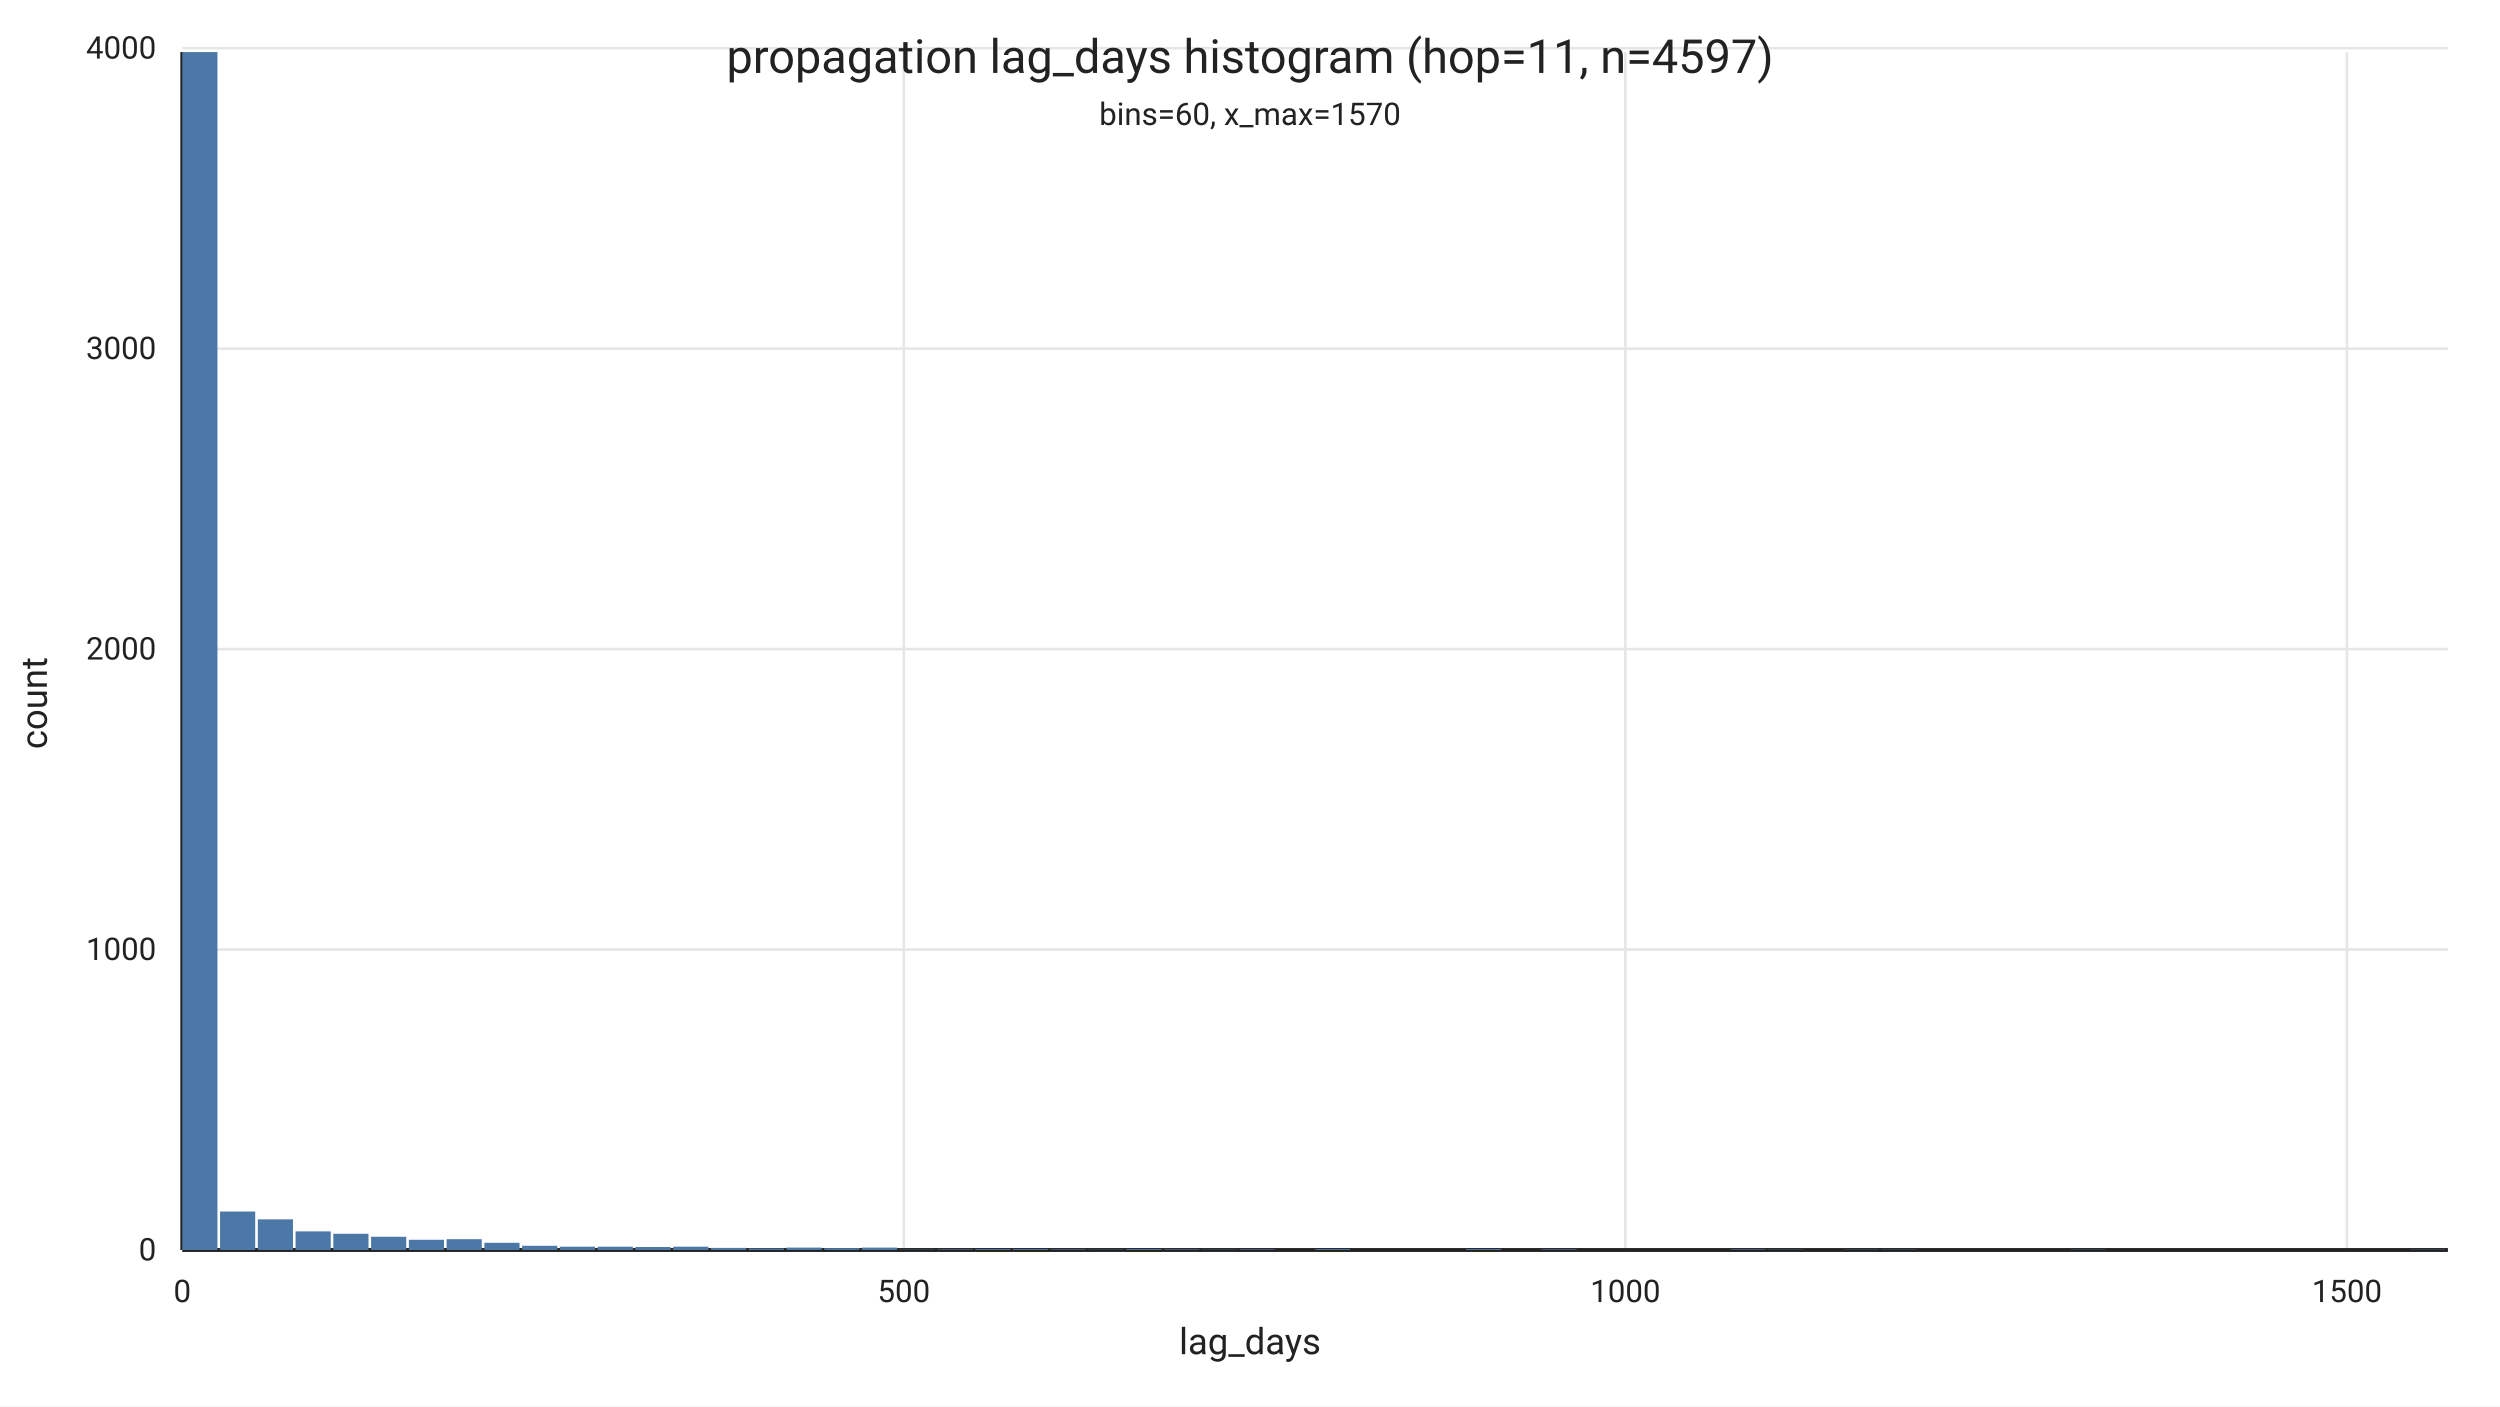
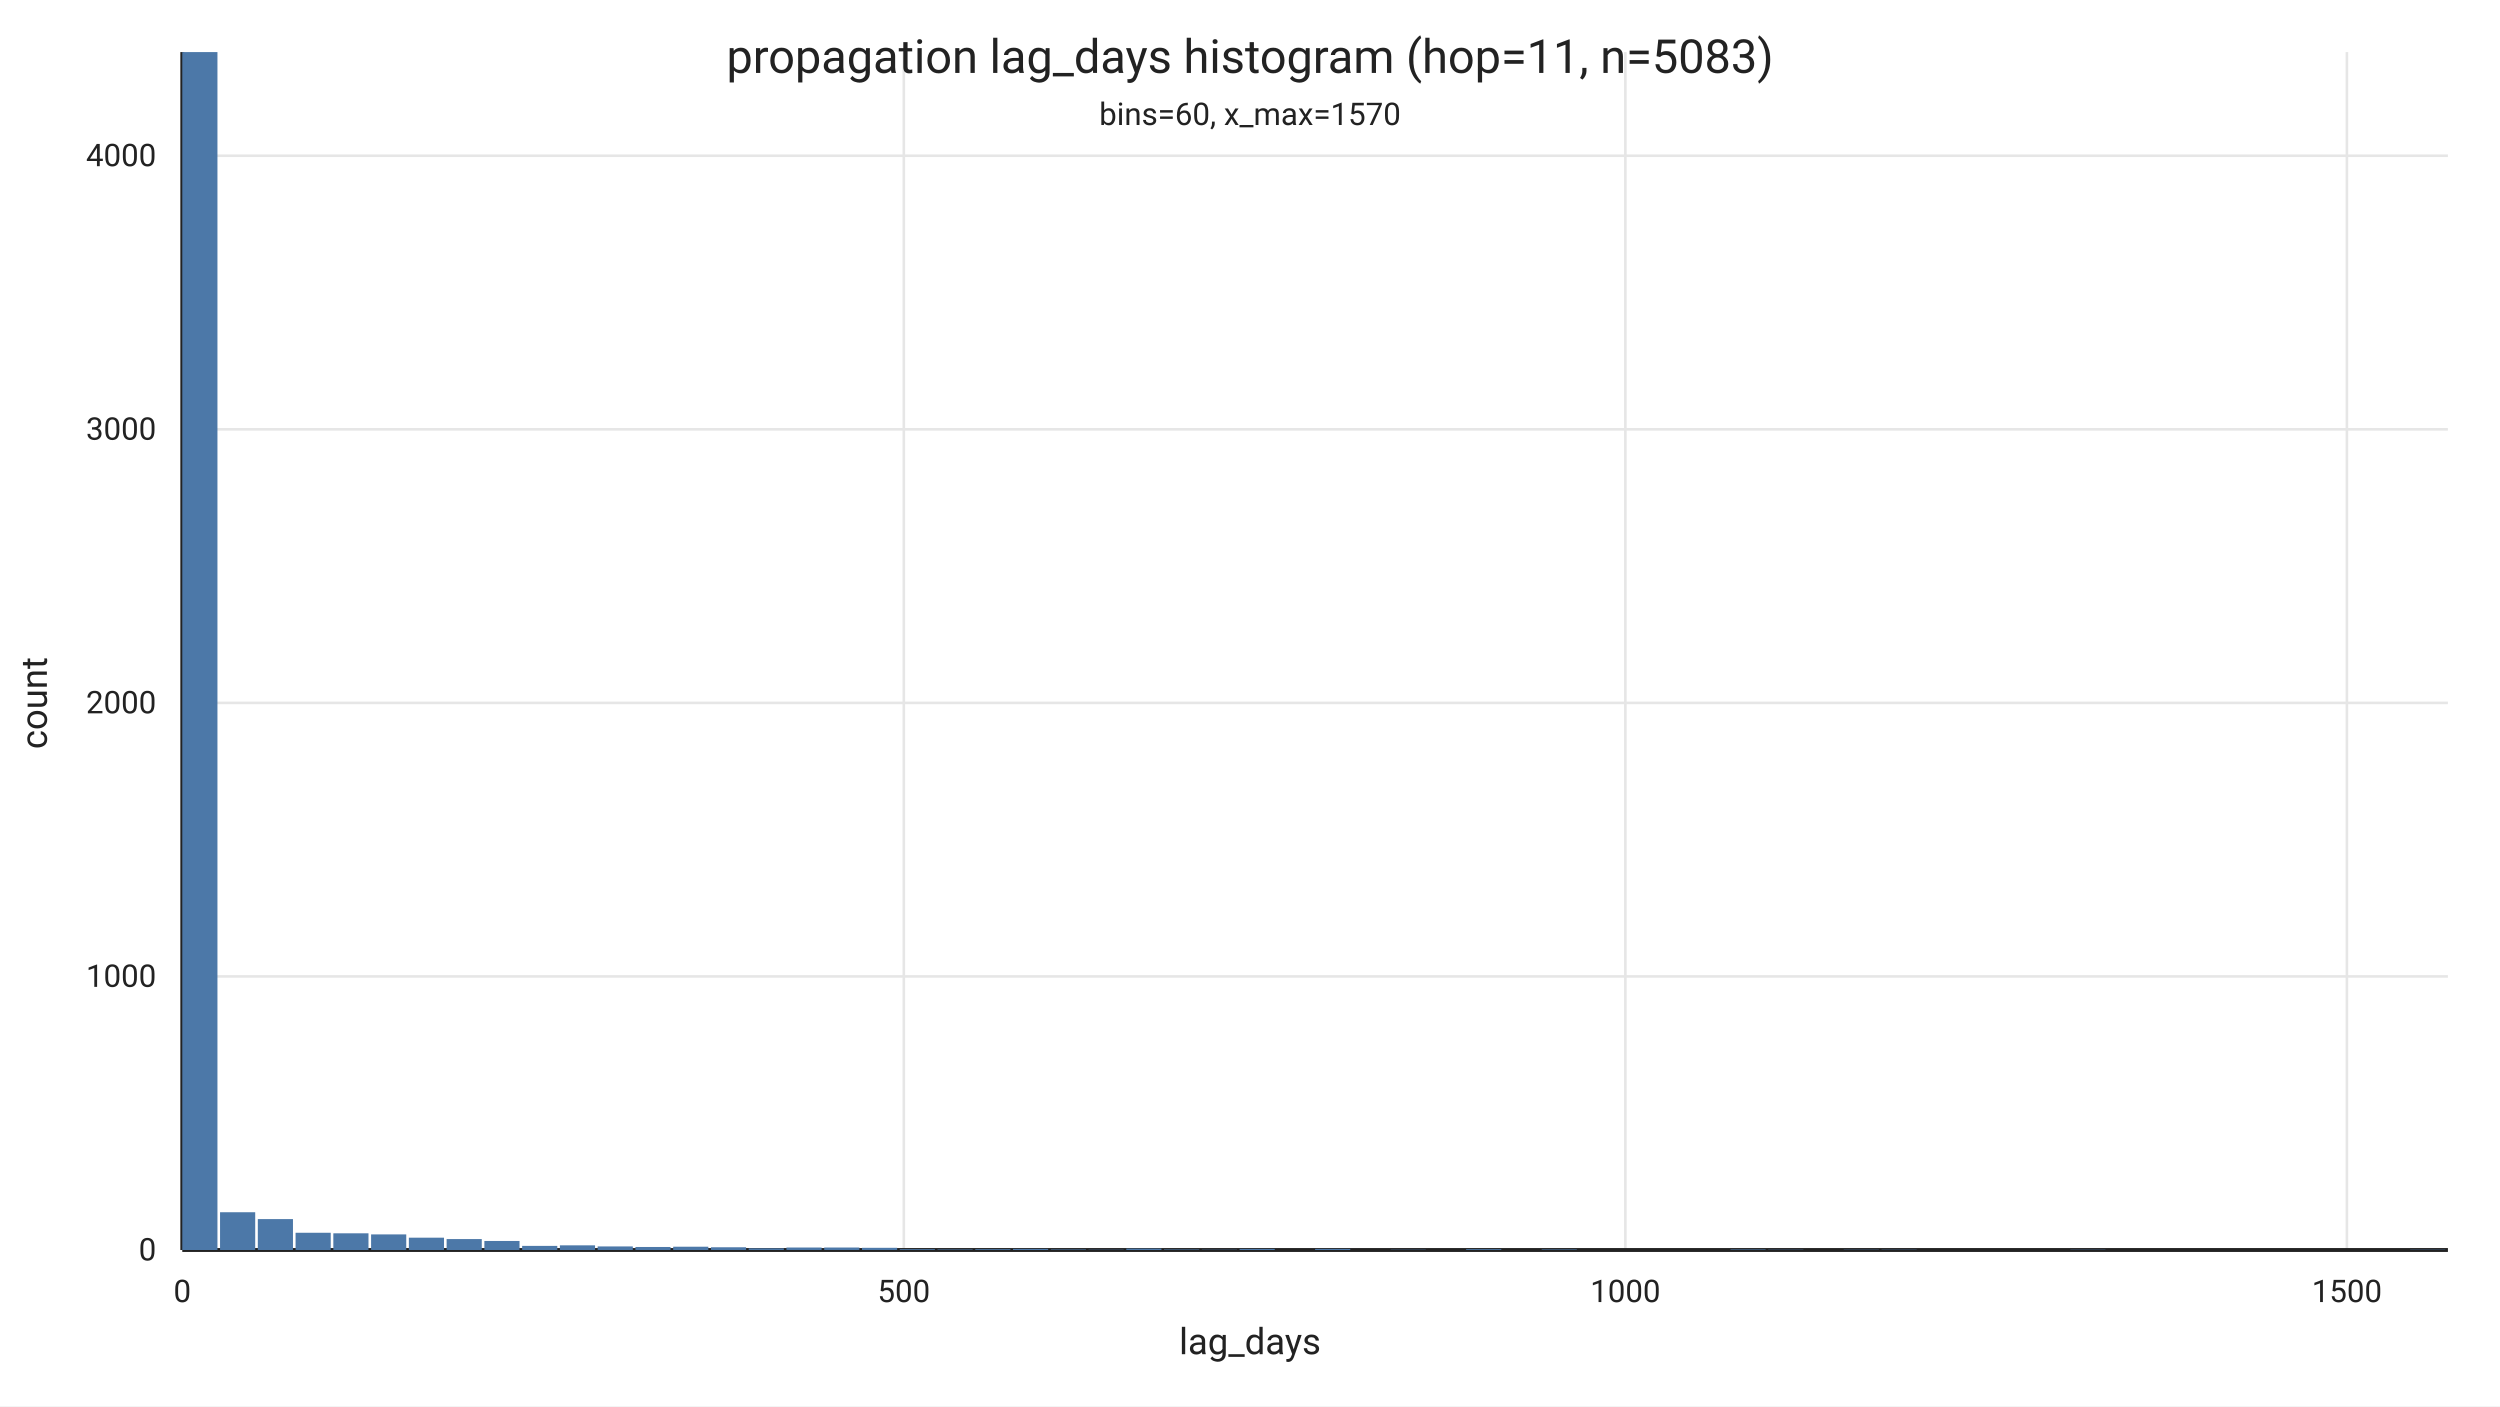
<svg xmlns="http://www.w3.org/2000/svg" width="960" height="540" viewBox="0 0 960 540">
  <rect x="0" y="0" width="960" height="540" fill="white" />
  <line x1="70.00" y1="480.00" x2="940.00" y2="480.00" stroke="#E6E6E6" stroke-width="1" />
  <text x="60.00" y="484.00" text-anchor="end" font-family="system-ui, -apple-system, Segoe UI, Roboto, Helvetica, Arial, sans-serif" font-size="12" fill="#222222">0</text>
-   <line x1="70.00" y1="364.63" x2="940.00" y2="364.63" stroke="#E6E6E6" stroke-width="1" />
-   <text x="60.00" y="368.63" text-anchor="end" font-family="system-ui, -apple-system, Segoe UI, Roboto, Helvetica, Arial, sans-serif" font-size="12" fill="#222222">1000</text>
-   <line x1="70.00" y1="249.25" x2="940.00" y2="249.25" stroke="#E6E6E6" stroke-width="1" />
-   <text x="60.00" y="253.25" text-anchor="end" font-family="system-ui, -apple-system, Segoe UI, Roboto, Helvetica, Arial, sans-serif" font-size="12" fill="#222222">2000</text>
-   <line x1="70.00" y1="133.88" x2="940.00" y2="133.88" stroke="#E6E6E6" stroke-width="1" />
-   <text x="60.00" y="137.88" text-anchor="end" font-family="system-ui, -apple-system, Segoe UI, Roboto, Helvetica, Arial, sans-serif" font-size="12" fill="#222222">3000</text>
-   <line x1="70.00" y1="18.50" x2="940.00" y2="18.50" stroke="#E6E6E6" stroke-width="1" />
-   <text x="60.00" y="22.50" text-anchor="end" font-family="system-ui, -apple-system, Segoe UI, Roboto, Helvetica, Arial, sans-serif" font-size="12" fill="#222222">4000</text>
+   <line x1="70.00" y1="374.95" x2="940.00" y2="374.95" stroke="#E6E6E6" stroke-width="1" />
+   <text x="60.00" y="378.95" text-anchor="end" font-family="system-ui, -apple-system, Segoe UI, Roboto, Helvetica, Arial, sans-serif" font-size="12" fill="#222222">1000</text>
+   <line x1="70.00" y1="269.91" x2="940.00" y2="269.91" stroke="#E6E6E6" stroke-width="1" />
+   <text x="60.00" y="273.91" text-anchor="end" font-family="system-ui, -apple-system, Segoe UI, Roboto, Helvetica, Arial, sans-serif" font-size="12" fill="#222222">2000</text>
+   <line x1="70.00" y1="164.86" x2="940.00" y2="164.86" stroke="#E6E6E6" stroke-width="1" />
+   <text x="60.00" y="168.86" text-anchor="end" font-family="system-ui, -apple-system, Segoe UI, Roboto, Helvetica, Arial, sans-serif" font-size="12" fill="#222222">3000</text>
+   <line x1="70.00" y1="59.81" x2="940.00" y2="59.81" stroke="#E6E6E6" stroke-width="1" />
+   <text x="60.00" y="63.81" text-anchor="end" font-family="system-ui, -apple-system, Segoe UI, Roboto, Helvetica, Arial, sans-serif" font-size="12" fill="#222222">4000</text>
+   <line x1="70.00" y1="-45.23" x2="940.00" y2="-45.23" stroke="#E6E6E6" stroke-width="1" />
+   <text x="60.00" y="-41.23" text-anchor="end" font-family="system-ui, -apple-system, Segoe UI, Roboto, Helvetica, Arial, sans-serif" font-size="12" fill="#222222">5000</text>
  <line x1="70.00" y1="20.00" x2="70.00" y2="480.00" stroke="#E6E6E6" stroke-width="1" />
  <text x="70.00" y="500.00" text-anchor="middle" font-family="system-ui, -apple-system, Segoe UI, Roboto, Helvetica, Arial, sans-serif" font-size="12" fill="#222222">0</text>
  <line x1="347.07" y1="20.00" x2="347.07" y2="480.00" stroke="#E6E6E6" stroke-width="1" />
  <text x="347.07" y="500.00" text-anchor="middle" font-family="system-ui, -apple-system, Segoe UI, Roboto, Helvetica, Arial, sans-serif" font-size="12" fill="#222222">500</text>
  <line x1="624.14" y1="20.00" x2="624.14" y2="480.00" stroke="#E6E6E6" stroke-width="1" />
  <text x="624.14" y="500.00" text-anchor="middle" font-family="system-ui, -apple-system, Segoe UI, Roboto, Helvetica, Arial, sans-serif" font-size="12" fill="#222222">1000</text>
  <line x1="901.21" y1="20.00" x2="901.21" y2="480.00" stroke="#E6E6E6" stroke-width="1" />
  <text x="901.21" y="500.00" text-anchor="middle" font-family="system-ui, -apple-system, Segoe UI, Roboto, Helvetica, Arial, sans-serif" font-size="12" fill="#222222">1500</text>
  <line x1="1178.28" y1="20.00" x2="1178.28" y2="480.00" stroke="#E6E6E6" stroke-width="1" />
  <text x="1178.28" y="500.00" text-anchor="middle" font-family="system-ui, -apple-system, Segoe UI, Roboto, Helvetica, Arial, sans-serif" font-size="12" fill="#222222">2000</text>
  <line x1="70.00" y1="480.00" x2="940.00" y2="480.00" stroke="#222222" stroke-width="1.5" />
  <line x1="70.00" y1="20.00" x2="70.00" y2="480.00" stroke="#222222" stroke-width="1.5" />
  <rect x="70.00" y="20.00" width="13.50" height="460.00" fill="#4C78A8" />
-   <rect x="84.50" y="465.23" width="13.50" height="14.77" fill="#4C78A8" />
-   <rect x="99.00" y="468.23" width="13.50" height="11.77" fill="#4C78A8" />
-   <rect x="113.50" y="472.85" width="13.50" height="7.15" fill="#4C78A8" />
-   <rect x="128.00" y="473.77" width="13.50" height="6.23" fill="#4C78A8" />
-   <rect x="142.50" y="474.92" width="13.50" height="5.08" fill="#4C78A8" />
-   <rect x="157.00" y="476.08" width="13.50" height="3.92" fill="#4C78A8" />
-   <rect x="171.50" y="475.85" width="13.50" height="4.15" fill="#4C78A8" />
-   <rect x="186.00" y="477.23" width="13.50" height="2.77" fill="#4C78A8" />
-   <rect x="200.50" y="478.38" width="13.50" height="1.62" fill="#4C78A8" />
-   <rect x="215.00" y="478.73" width="13.50" height="1.27" fill="#4C78A8" />
-   <rect x="229.50" y="478.73" width="13.50" height="1.27" fill="#4C78A8" />
-   <rect x="244.00" y="478.85" width="13.50" height="1.15" fill="#4C78A8" />
-   <rect x="258.50" y="478.73" width="13.50" height="1.27" fill="#4C78A8" />
-   <rect x="273.00" y="479.19" width="13.50" height="0.81" fill="#4C78A8" />
-   <rect x="287.50" y="479.42" width="13.50" height="0.58" fill="#4C78A8" />
-   <rect x="302.00" y="479.08" width="13.50" height="0.92" fill="#4C78A8" />
-   <rect x="316.50" y="479.31" width="13.50" height="0.69" fill="#4C78A8" />
-   <rect x="331.00" y="479.08" width="13.50" height="0.92" fill="#4C78A8" />
-   <rect x="345.50" y="479.88" width="13.50" height="0.12" fill="#4C78A8" />
-   <rect x="360.00" y="479.77" width="13.50" height="0.23" fill="#4C78A8" />
-   <rect x="374.50" y="479.65" width="13.50" height="0.35" fill="#4C78A8" />
-   <rect x="389.00" y="479.65" width="13.50" height="0.35" fill="#4C78A8" />
-   <rect x="403.50" y="479.77" width="13.50" height="0.23" fill="#4C78A8" />
-   <rect x="418.00" y="479.88" width="13.50" height="0.12" fill="#4C78A8" />
-   <rect x="432.50" y="479.65" width="13.50" height="0.35" fill="#4C78A8" />
-   <rect x="447.00" y="479.77" width="13.50" height="0.23" fill="#4C78A8" />
-   <rect x="461.50" y="479.88" width="13.50" height="0.12" fill="#4C78A8" />
-   <rect x="476.00" y="479.77" width="13.50" height="0.23" fill="#4C78A8" />
+   <rect x="84.50" y="465.50" width="13.50" height="14.50" fill="#4C78A8" />
+   <rect x="99.00" y="468.13" width="13.50" height="11.87" fill="#4C78A8" />
+   <rect x="113.50" y="473.38" width="13.50" height="6.62" fill="#4C78A8" />
+   <rect x="128.00" y="473.59" width="13.50" height="6.41" fill="#4C78A8" />
+   <rect x="142.50" y="474.01" width="13.50" height="5.99" fill="#4C78A8" />
+   <rect x="157.00" y="475.27" width="13.50" height="4.73" fill="#4C78A8" />
+   <rect x="171.50" y="475.80" width="13.50" height="4.20" fill="#4C78A8" />
+   <rect x="186.00" y="476.53" width="13.50" height="3.47" fill="#4C78A8" />
+   <rect x="200.50" y="478.42" width="13.50" height="1.58" fill="#4C78A8" />
+   <rect x="215.00" y="478.21" width="13.50" height="1.79" fill="#4C78A8" />
+   <rect x="229.50" y="478.63" width="13.50" height="1.37" fill="#4C78A8" />
+   <rect x="244.00" y="478.84" width="13.50" height="1.16" fill="#4C78A8" />
+   <rect x="258.50" y="478.74" width="13.50" height="1.26" fill="#4C78A8" />
+   <rect x="273.00" y="478.95" width="13.50" height="1.05" fill="#4C78A8" />
+   <rect x="287.50" y="479.37" width="13.50" height="0.63" fill="#4C78A8" />
+   <rect x="302.00" y="479.05" width="13.50" height="0.95" fill="#4C78A8" />
+   <rect x="316.50" y="479.05" width="13.50" height="0.95" fill="#4C78A8" />
+   <rect x="331.00" y="479.16" width="13.50" height="0.84" fill="#4C78A8" />
+   <rect x="345.50" y="479.68" width="13.50" height="0.32" fill="#4C78A8" />
+   <rect x="360.00" y="479.79" width="13.50" height="0.21" fill="#4C78A8" />
+   <rect x="374.50" y="479.68" width="13.50" height="0.32" fill="#4C78A8" />
+   <rect x="389.00" y="479.58" width="13.50" height="0.42" fill="#4C78A8" />
+   <rect x="403.50" y="479.79" width="13.50" height="0.21" fill="#4C78A8" />
+   <rect x="418.00" y="479.89" width="13.50" height="0.11" fill="#4C78A8" />
+   <rect x="432.50" y="479.47" width="13.50" height="0.53" fill="#4C78A8" />
+   <rect x="447.00" y="479.79" width="13.50" height="0.21" fill="#4C78A8" />
+   <rect x="461.50" y="479.89" width="13.50" height="0.11" fill="#4C78A8" />
+   <rect x="476.00" y="479.58" width="13.50" height="0.42" fill="#4C78A8" />
  <rect x="490.50" y="480.00" width="13.50" height="0.00" fill="#4C78A8" />
-   <rect x="505.00" y="479.65" width="13.50" height="0.35" fill="#4C78A8" />
+   <rect x="505.00" y="479.58" width="13.50" height="0.42" fill="#4C78A8" />
  <rect x="519.50" y="480.00" width="13.50" height="0.00" fill="#4C78A8" />
-   <rect x="534.00" y="480.00" width="13.50" height="0.00" fill="#4C78A8" />
+   <rect x="534.00" y="479.89" width="13.50" height="0.11" fill="#4C78A8" />
  <rect x="548.50" y="480.00" width="13.50" height="0.00" fill="#4C78A8" />
-   <rect x="563.00" y="479.65" width="13.50" height="0.35" fill="#4C78A8" />
+   <rect x="563.00" y="479.68" width="13.50" height="0.32" fill="#4C78A8" />
  <rect x="577.50" y="480.00" width="13.50" height="0.00" fill="#4C78A8" />
-   <rect x="592.00" y="479.77" width="13.50" height="0.23" fill="#4C78A8" />
+   <rect x="592.00" y="479.79" width="13.50" height="0.21" fill="#4C78A8" />
  <rect x="606.50" y="480.00" width="13.50" height="0.00" fill="#4C78A8" />
  <rect x="621.00" y="480.00" width="13.50" height="0.00" fill="#4C78A8" />
  <rect x="635.50" y="480.00" width="13.50" height="0.00" fill="#4C78A8" />
  <rect x="650.00" y="480.00" width="13.50" height="0.00" fill="#4C78A8" />
-   <rect x="664.50" y="479.77" width="13.50" height="0.23" fill="#4C78A8" />
-   <rect x="679.00" y="479.88" width="13.50" height="0.12" fill="#4C78A8" />
+   <rect x="664.50" y="479.79" width="13.50" height="0.21" fill="#4C78A8" />
+   <rect x="679.00" y="479.89" width="13.50" height="0.11" fill="#4C78A8" />
  <rect x="693.50" y="480.00" width="13.50" height="0.00" fill="#4C78A8" />
-   <rect x="708.00" y="479.88" width="13.50" height="0.12" fill="#4C78A8" />
-   <rect x="722.50" y="479.88" width="13.50" height="0.12" fill="#4C78A8" />
+   <rect x="708.00" y="479.89" width="13.50" height="0.11" fill="#4C78A8" />
+   <rect x="722.50" y="479.89" width="13.50" height="0.11" fill="#4C78A8" />
  <rect x="737.00" y="480.00" width="13.50" height="0.00" fill="#4C78A8" />
  <rect x="751.50" y="480.00" width="13.50" height="0.00" fill="#4C78A8" />
  <rect x="766.00" y="480.00" width="13.50" height="0.00" fill="#4C78A8" />
  <rect x="780.50" y="480.00" width="13.50" height="0.00" fill="#4C78A8" />
-   <rect x="795.00" y="479.88" width="13.50" height="0.12" fill="#4C78A8" />
+   <rect x="795.00" y="479.89" width="13.50" height="0.11" fill="#4C78A8" />
  <rect x="809.50" y="480.00" width="13.50" height="0.00" fill="#4C78A8" />
  <rect x="824.00" y="480.00" width="13.50" height="0.00" fill="#4C78A8" />
  <rect x="838.50" y="480.00" width="13.50" height="0.00" fill="#4C78A8" />
  <rect x="853.00" y="480.00" width="13.50" height="0.00" fill="#4C78A8" />
  <rect x="867.50" y="480.00" width="13.50" height="0.00" fill="#4C78A8" />
  <rect x="882.00" y="480.00" width="13.50" height="0.00" fill="#4C78A8" />
  <rect x="896.50" y="480.00" width="13.50" height="0.00" fill="#4C78A8" />
  <rect x="911.00" y="480.00" width="13.50" height="0.00" fill="#4C78A8" />
-   <rect x="925.50" y="479.88" width="13.50" height="0.12" fill="#4C78A8" />
-   <text x="480.00" y="28" text-anchor="middle" font-family="system-ui, -apple-system, Segoe UI, Roboto, Helvetica, Arial, sans-serif" font-size="18" fill="#222222">propagation lag_days histogram (hop=11, n=4597)</text>
+   <rect x="925.50" y="479.89" width="13.50" height="0.11" fill="#4C78A8" />
+   <text x="480.00" y="28" text-anchor="middle" font-family="system-ui, -apple-system, Segoe UI, Roboto, Helvetica, Arial, sans-serif" font-size="18" fill="#222222">propagation lag_days histogram (hop=11, n=5083)</text>
  <text x="480.00" y="48" text-anchor="middle" font-family="system-ui, -apple-system, Segoe UI, Roboto, Helvetica, Arial, sans-serif" font-size="12" fill="#222222">bins=60, x_max=1570</text>
  <text x="480.00" y="520.00" text-anchor="middle" font-family="system-ui, -apple-system, Segoe UI, Roboto, Helvetica, Arial, sans-serif" font-size="14" fill="#222222">lag_days</text>
  <text x="18" y="270.00" text-anchor="middle" font-family="system-ui, -apple-system, Segoe UI, Roboto, Helvetica, Arial, sans-serif" font-size="14" fill="#222222" transform="rotate(-90 18 270.00)">count</text>
</svg>
